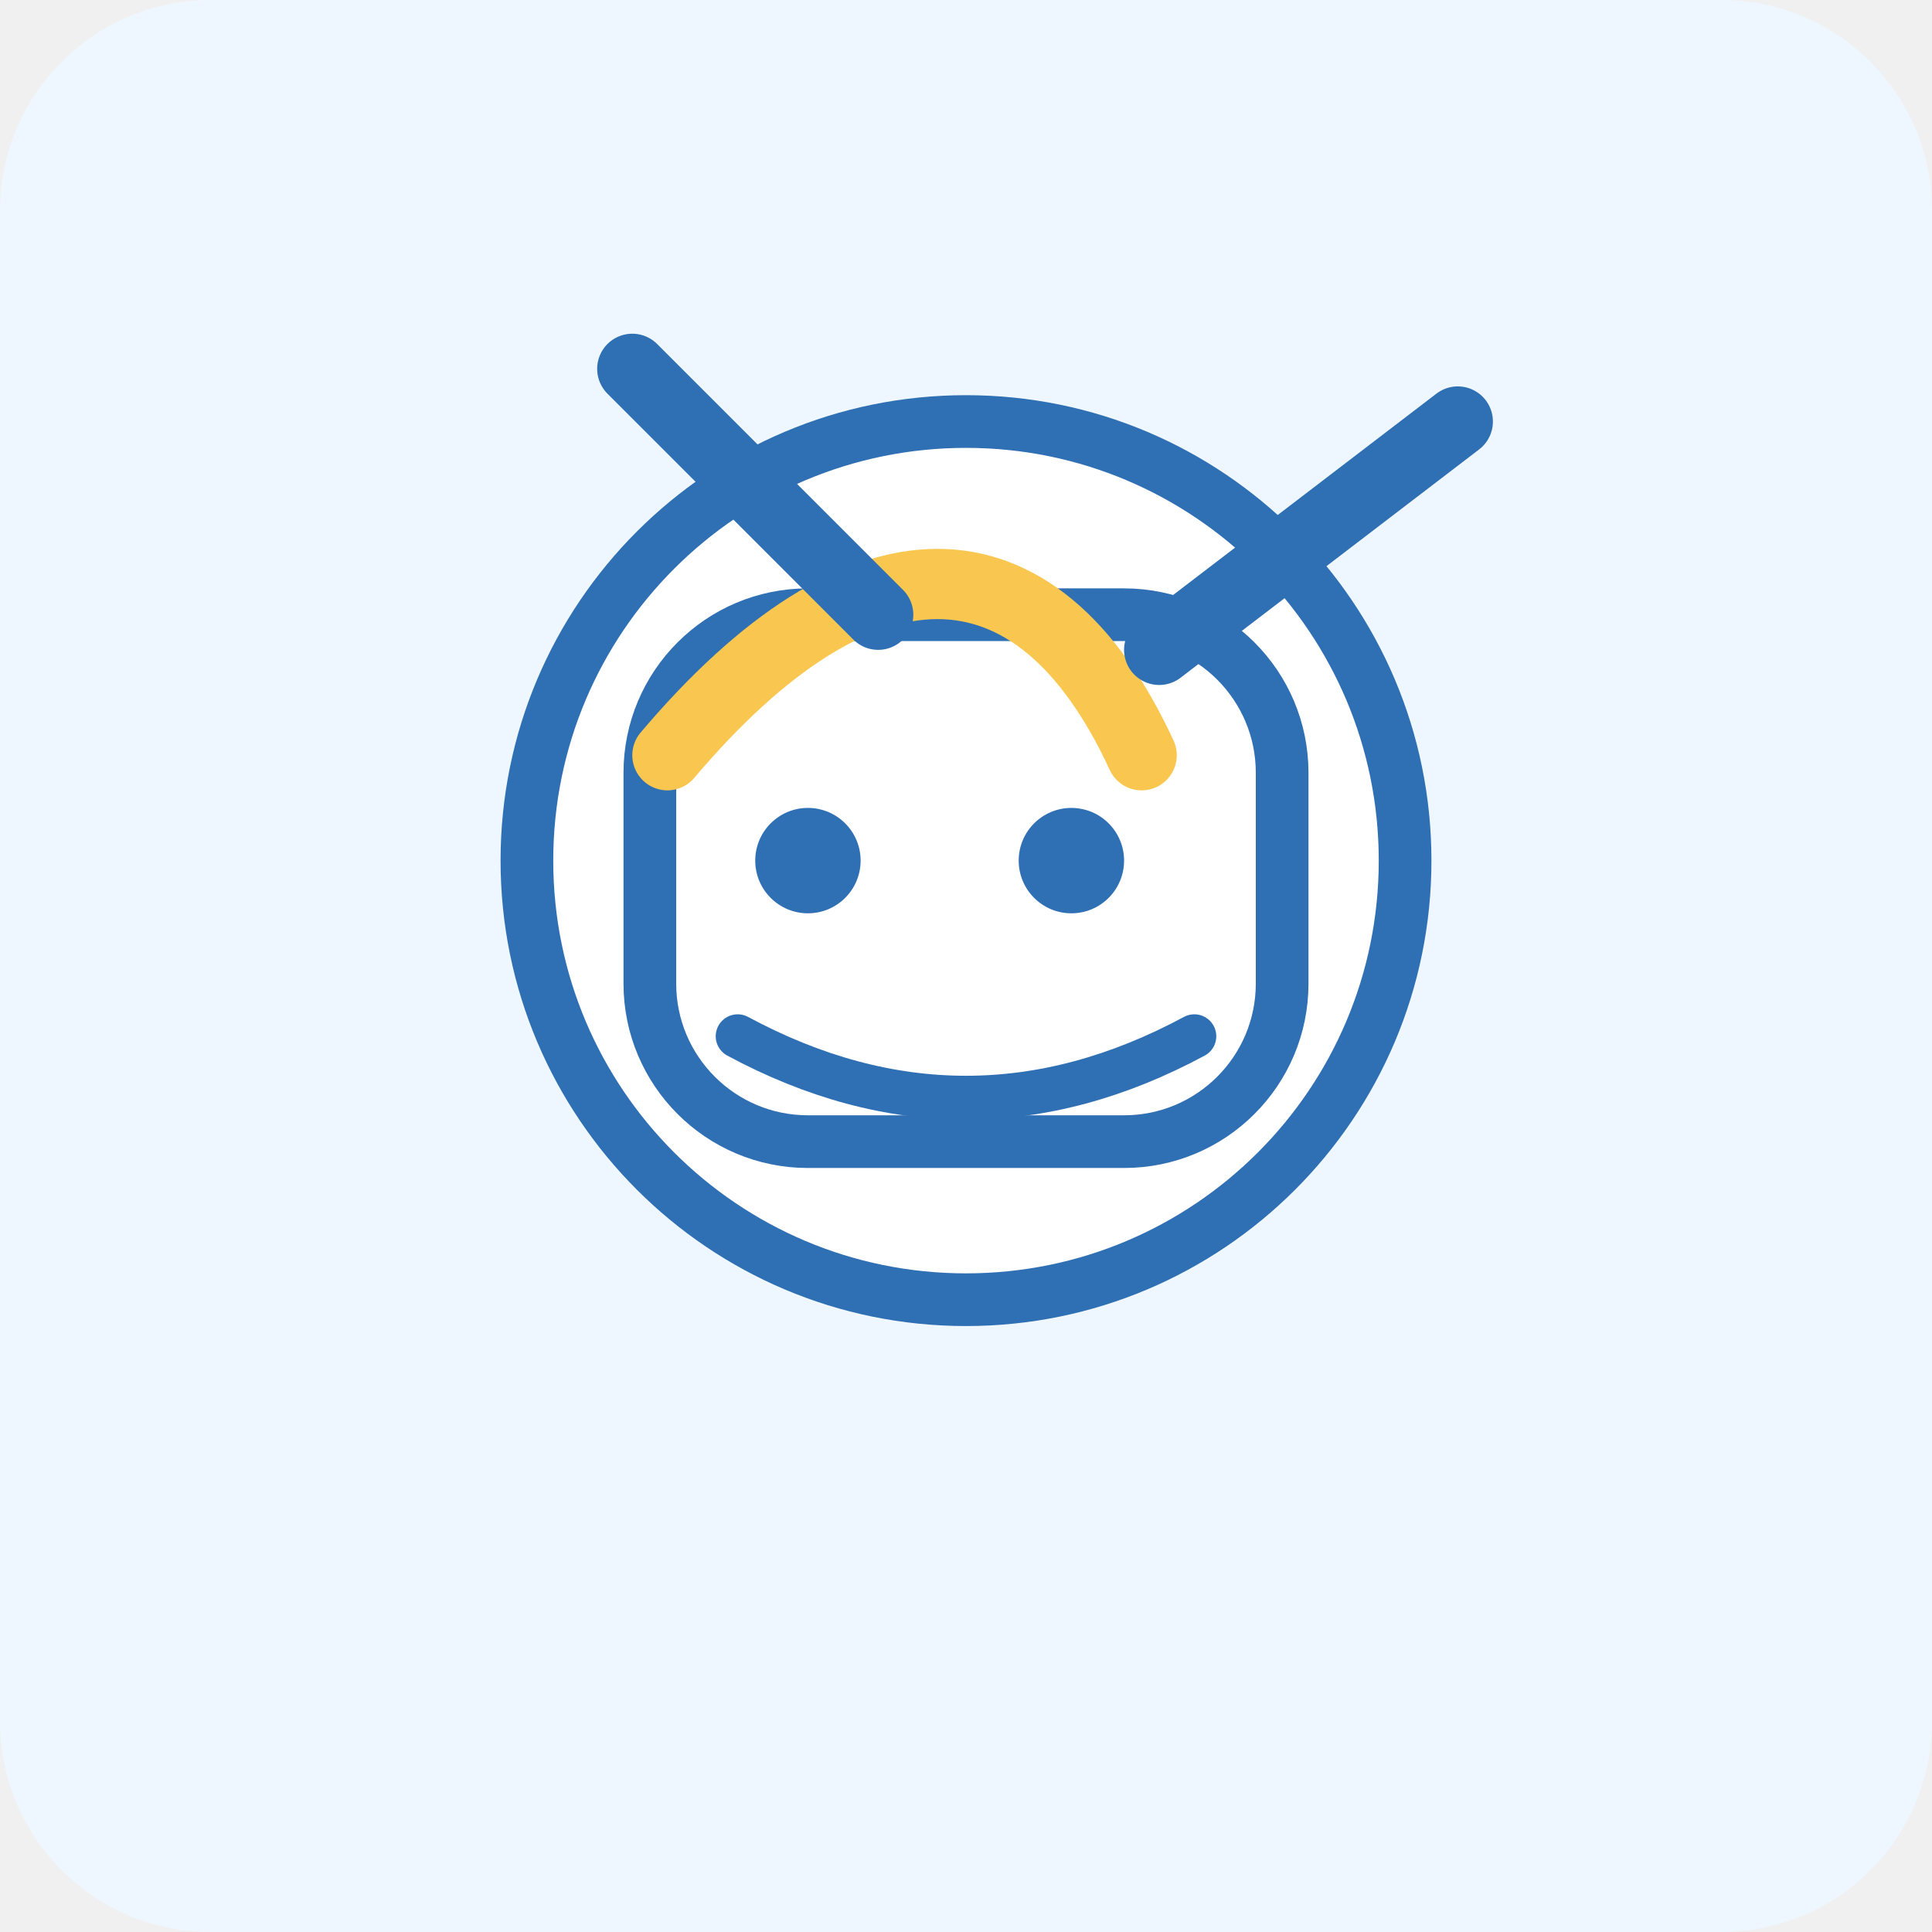
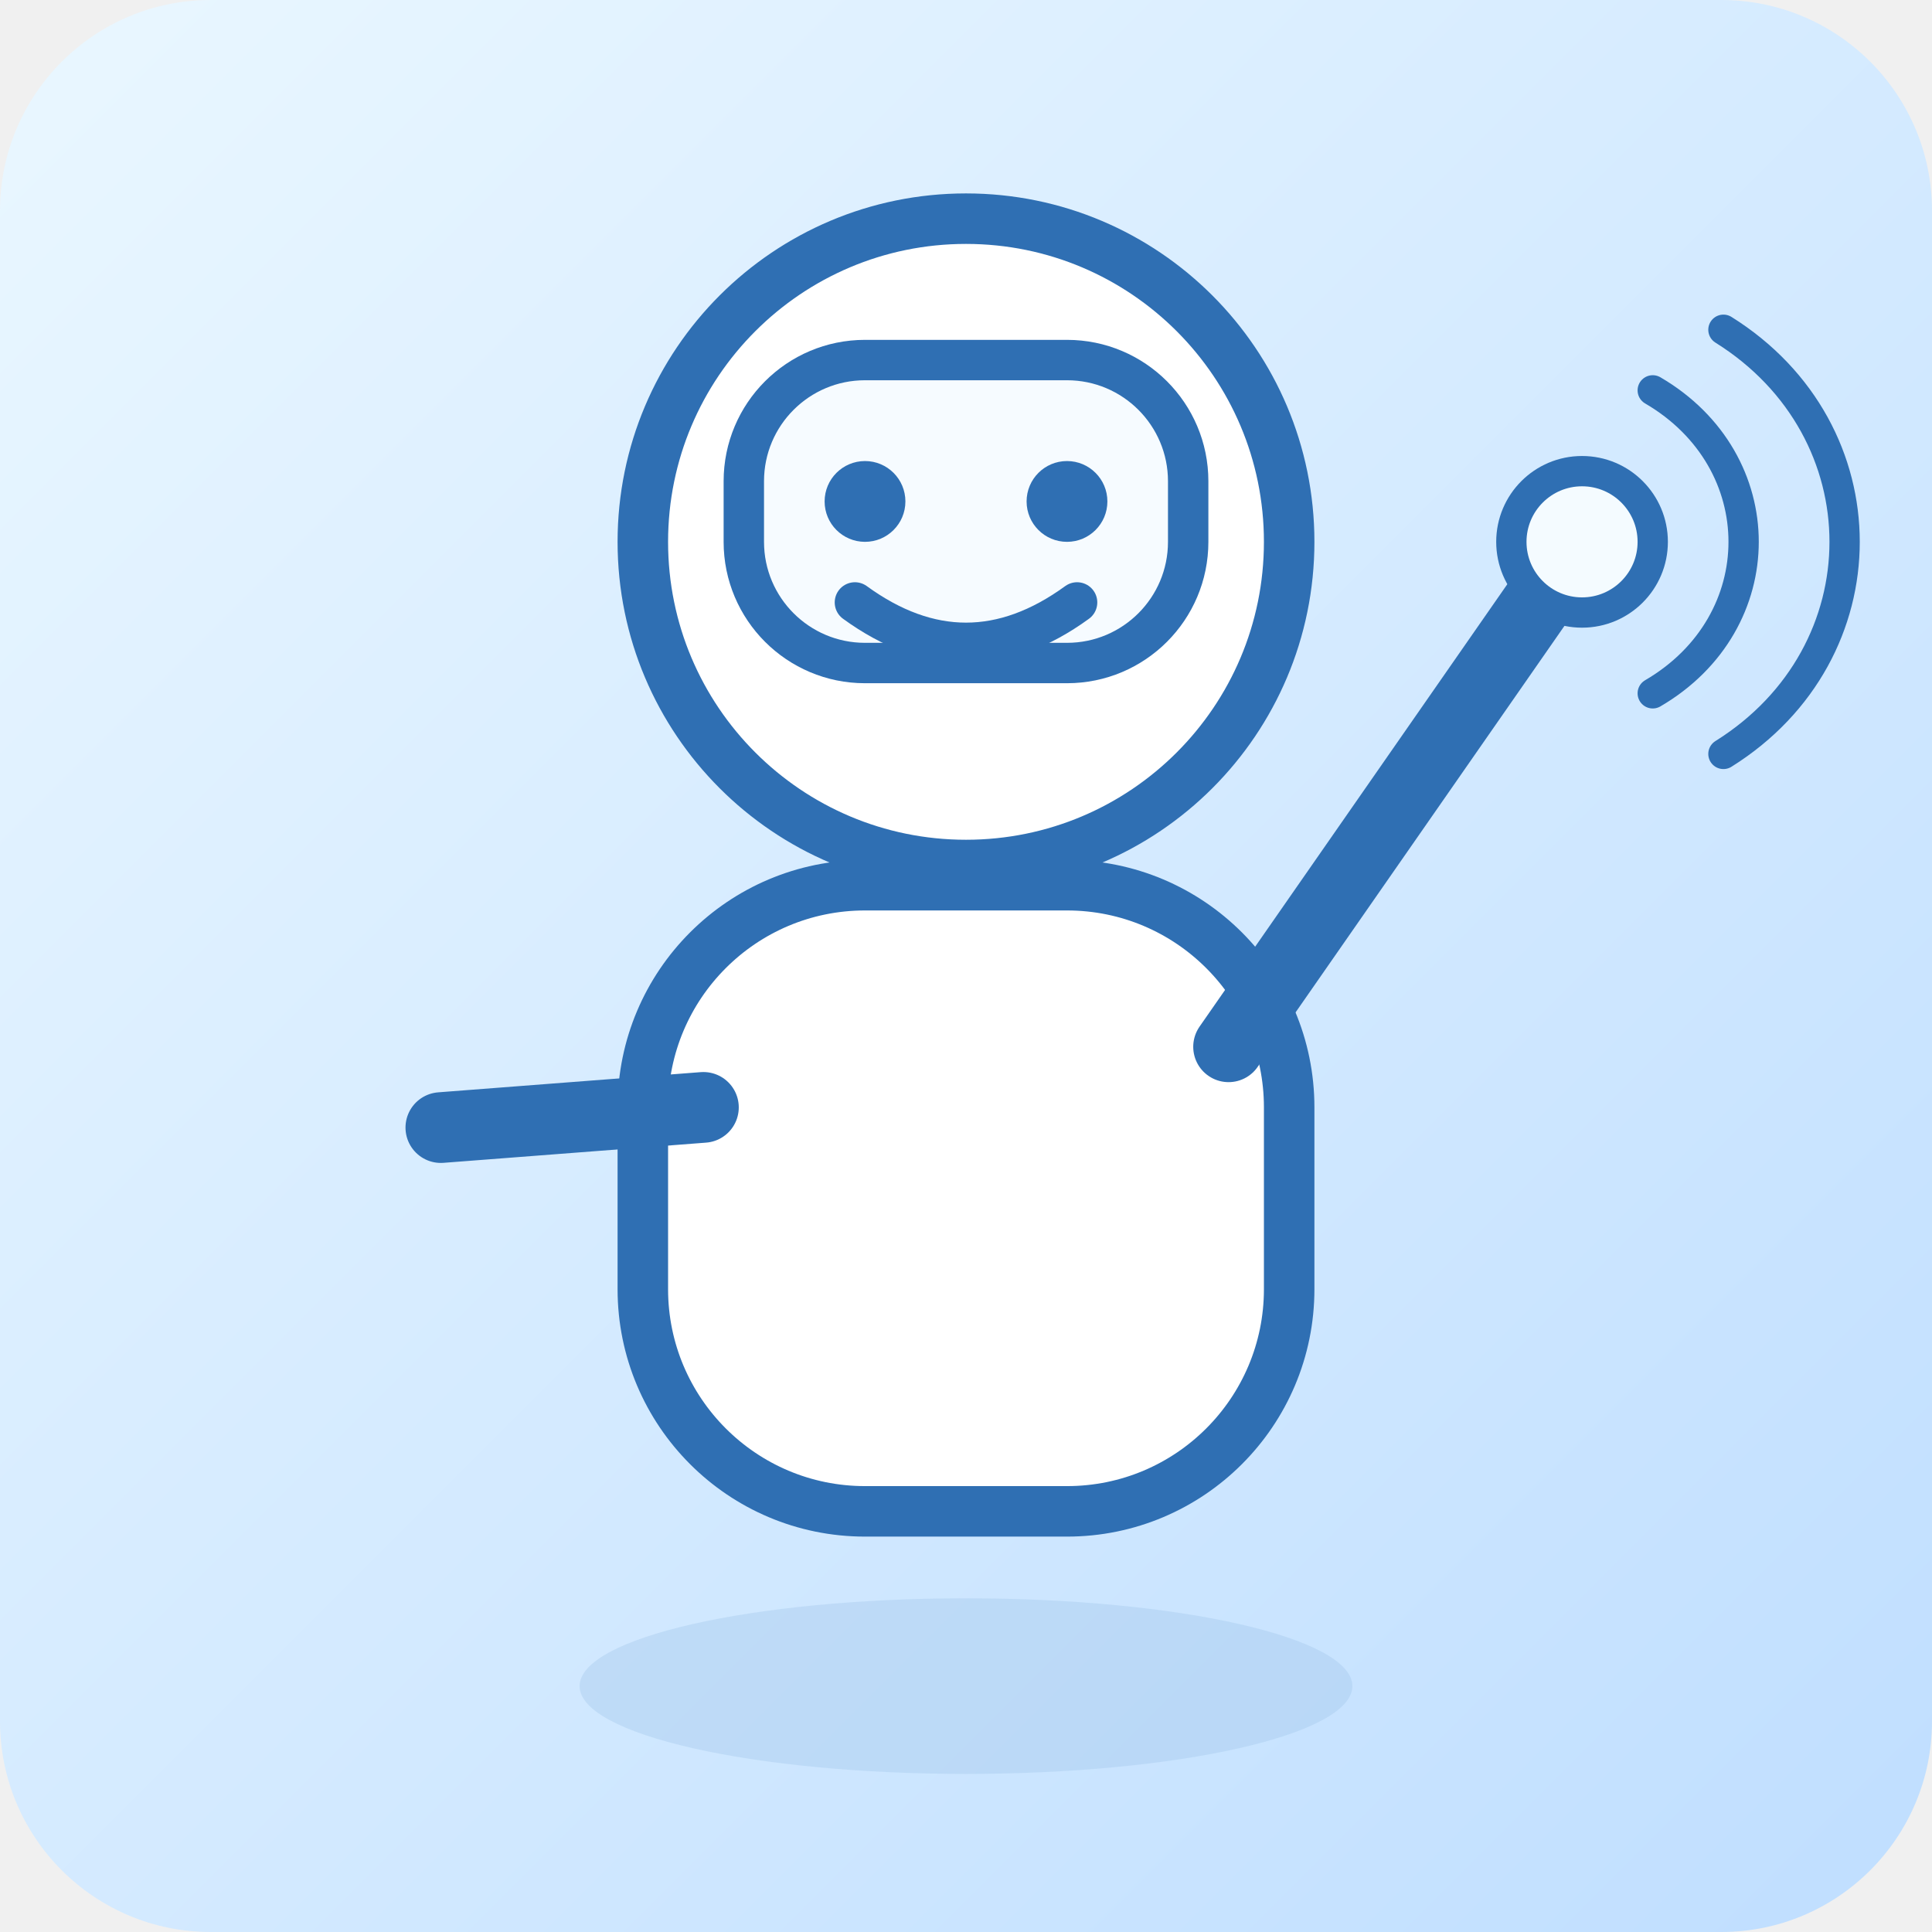
- <svg xmlns="http://www.w3.org/2000/svg" viewBox="0 0 220 220" role="img" aria-label="Norma vinker">
-   <rect width="220" height="220" rx="24" fill="#eef7ff" />
-   <circle cx="110" cy="98" r="50" fill="#fff" stroke="#2f6fb3" stroke-width="6" />
-   <rect x="74" y="70" width="72" height="60" rx="18" fill="#fff" stroke="#2f6fb3" stroke-width="6" />
-   <circle cx="92" cy="98" r="6" fill="#2f6fb3" />
-   <circle cx="122" cy="98" r="6" fill="#2f6fb3" />
-   <path d="M84 118 Q110 132 136 118" stroke="#2f6fb3" stroke-width="5" fill="none" stroke-linecap="round" />
-   <path d="M76 86 C98 60 118 60 130 86" stroke="#f9c74f" stroke-width="8" fill="none" stroke-linecap="round" />
-   <path d="M100 70 L72 42" stroke="#2f6fb3" stroke-width="8" stroke-linecap="round" />
-   <path d="M132 74 L166 48" stroke="#2f6fb3" stroke-width="8" stroke-linecap="round" />
+ <svg xmlns="http://www.w3.org/2000/svg" viewBox="0 0 220 220" role="img" aria-label="Norma vinker tydeligt">
+   <defs>
+     <linearGradient id="bgWave" x1="0" y1="0" x2="1" y2="1">
+       <stop offset="0%" stop-color="#eaf7ff" />
+       <stop offset="100%" stop-color="#bfdeff" />
+     </linearGradient>
+   </defs>
+   <rect width="220" height="220" rx="24" fill="url(#bgWave)" />
+   <ellipse cx="110" cy="192" rx="44" ry="10" fill="#9fc4e8" opacity="0.35" />
+   <g transform="translate(110,110) scale(1.15) translate(-110,-110)">
+     <rect x="78" y="102" width="64" height="62" rx="22" fill="#ffffff" stroke="#2f6fb3" stroke-width="5" />
+     <path d="M84 124 L58 126" fill="none" stroke="#2f6fb3" stroke-width="7" stroke-linecap="round" />
+     <path d="M136 118 L168 72" fill="none" stroke="#2f6fb3" stroke-width="7" stroke-linecap="round" />
+     <circle cx="171" cy="68" r="7" fill="#f4fbff" stroke="#2f6fb3" stroke-width="3" />
+     <circle cx="110" cy="68" r="32" fill="#ffffff" stroke="#2f6fb3" stroke-width="5" />
+     <rect x="88" y="50" width="44" height="30" rx="12" fill="#f6fbff" stroke="#2f6fb3" stroke-width="4" />
+     <circle cx="100" cy="64" r="4" fill="#2f6fb3" />
+     <circle cx="120" cy="64" r="4" fill="#2f6fb3" />
+     <path d="M99 74 Q110 82 121 74" fill="none" stroke="#2f6fb3" stroke-width="4" stroke-linecap="round" />
+     <path d="M178 53 C190 60 190 76 178 83" fill="none" stroke="#2f6fb3" stroke-width="3" stroke-linecap="round" />
+     <path d="M185 47 C201 57 201 79 185 89" fill="none" stroke="#2f6fb3" stroke-width="3" stroke-linecap="round" />
+   </g>
</svg>
